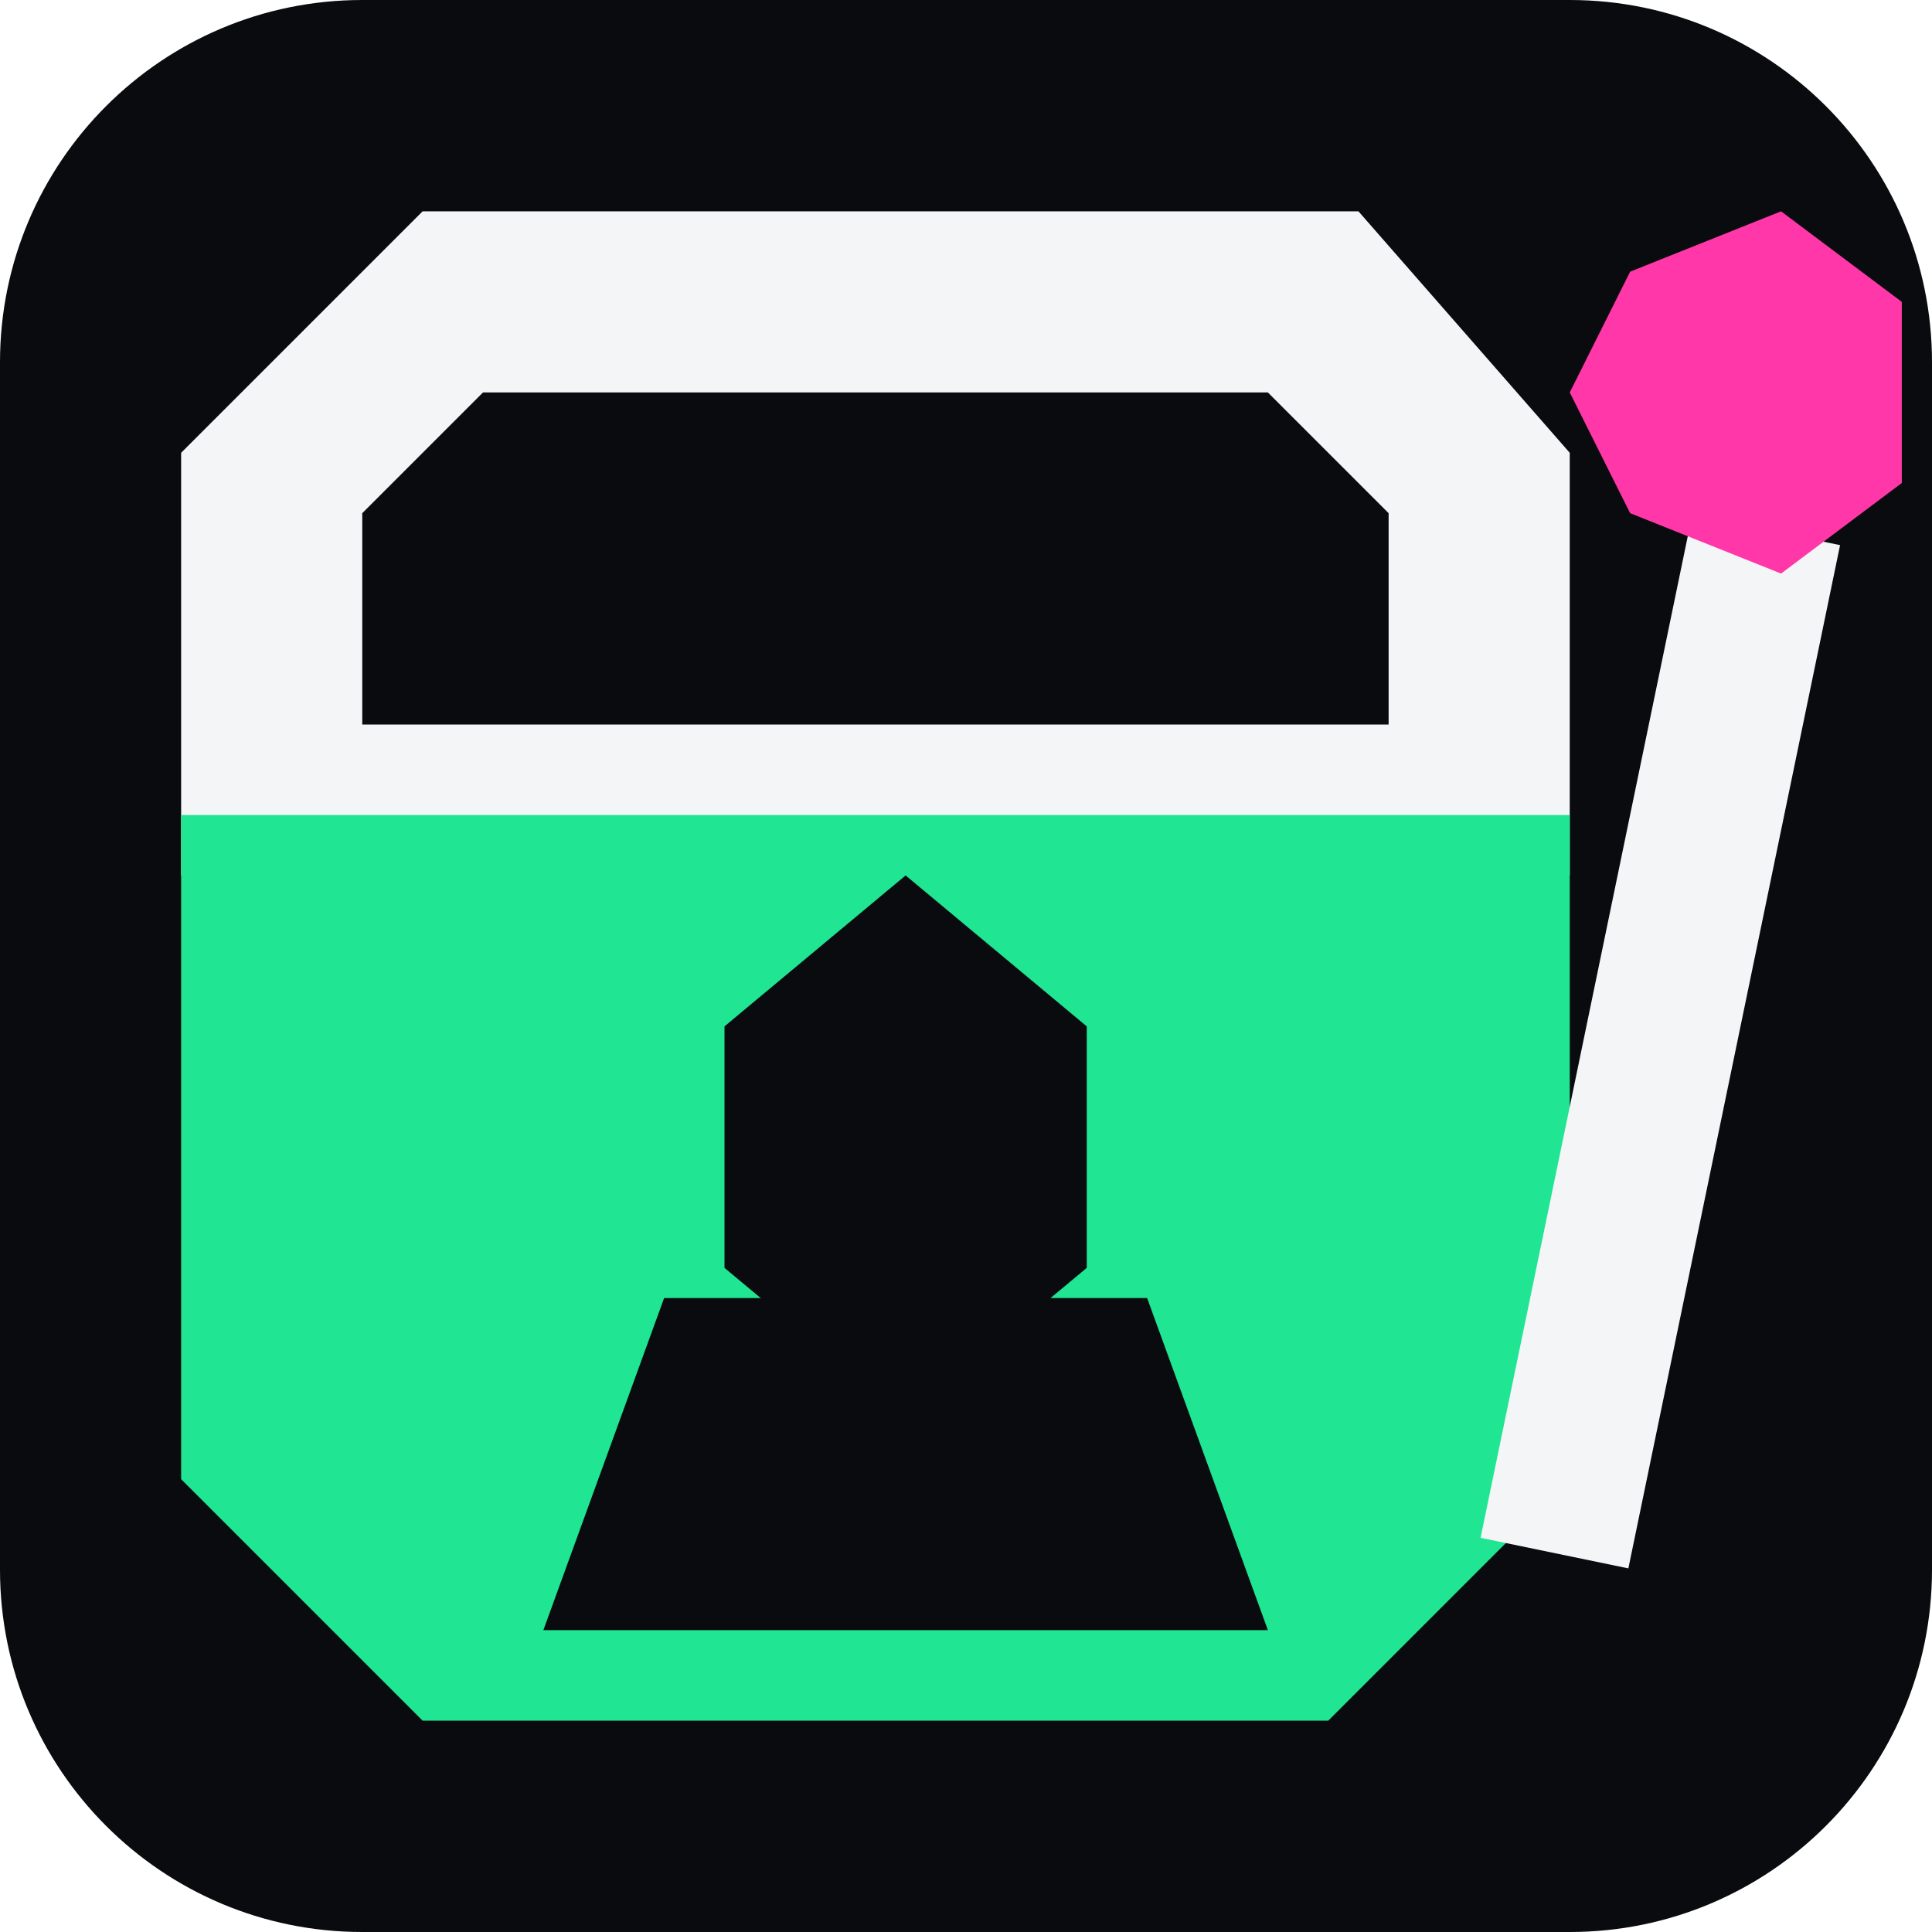
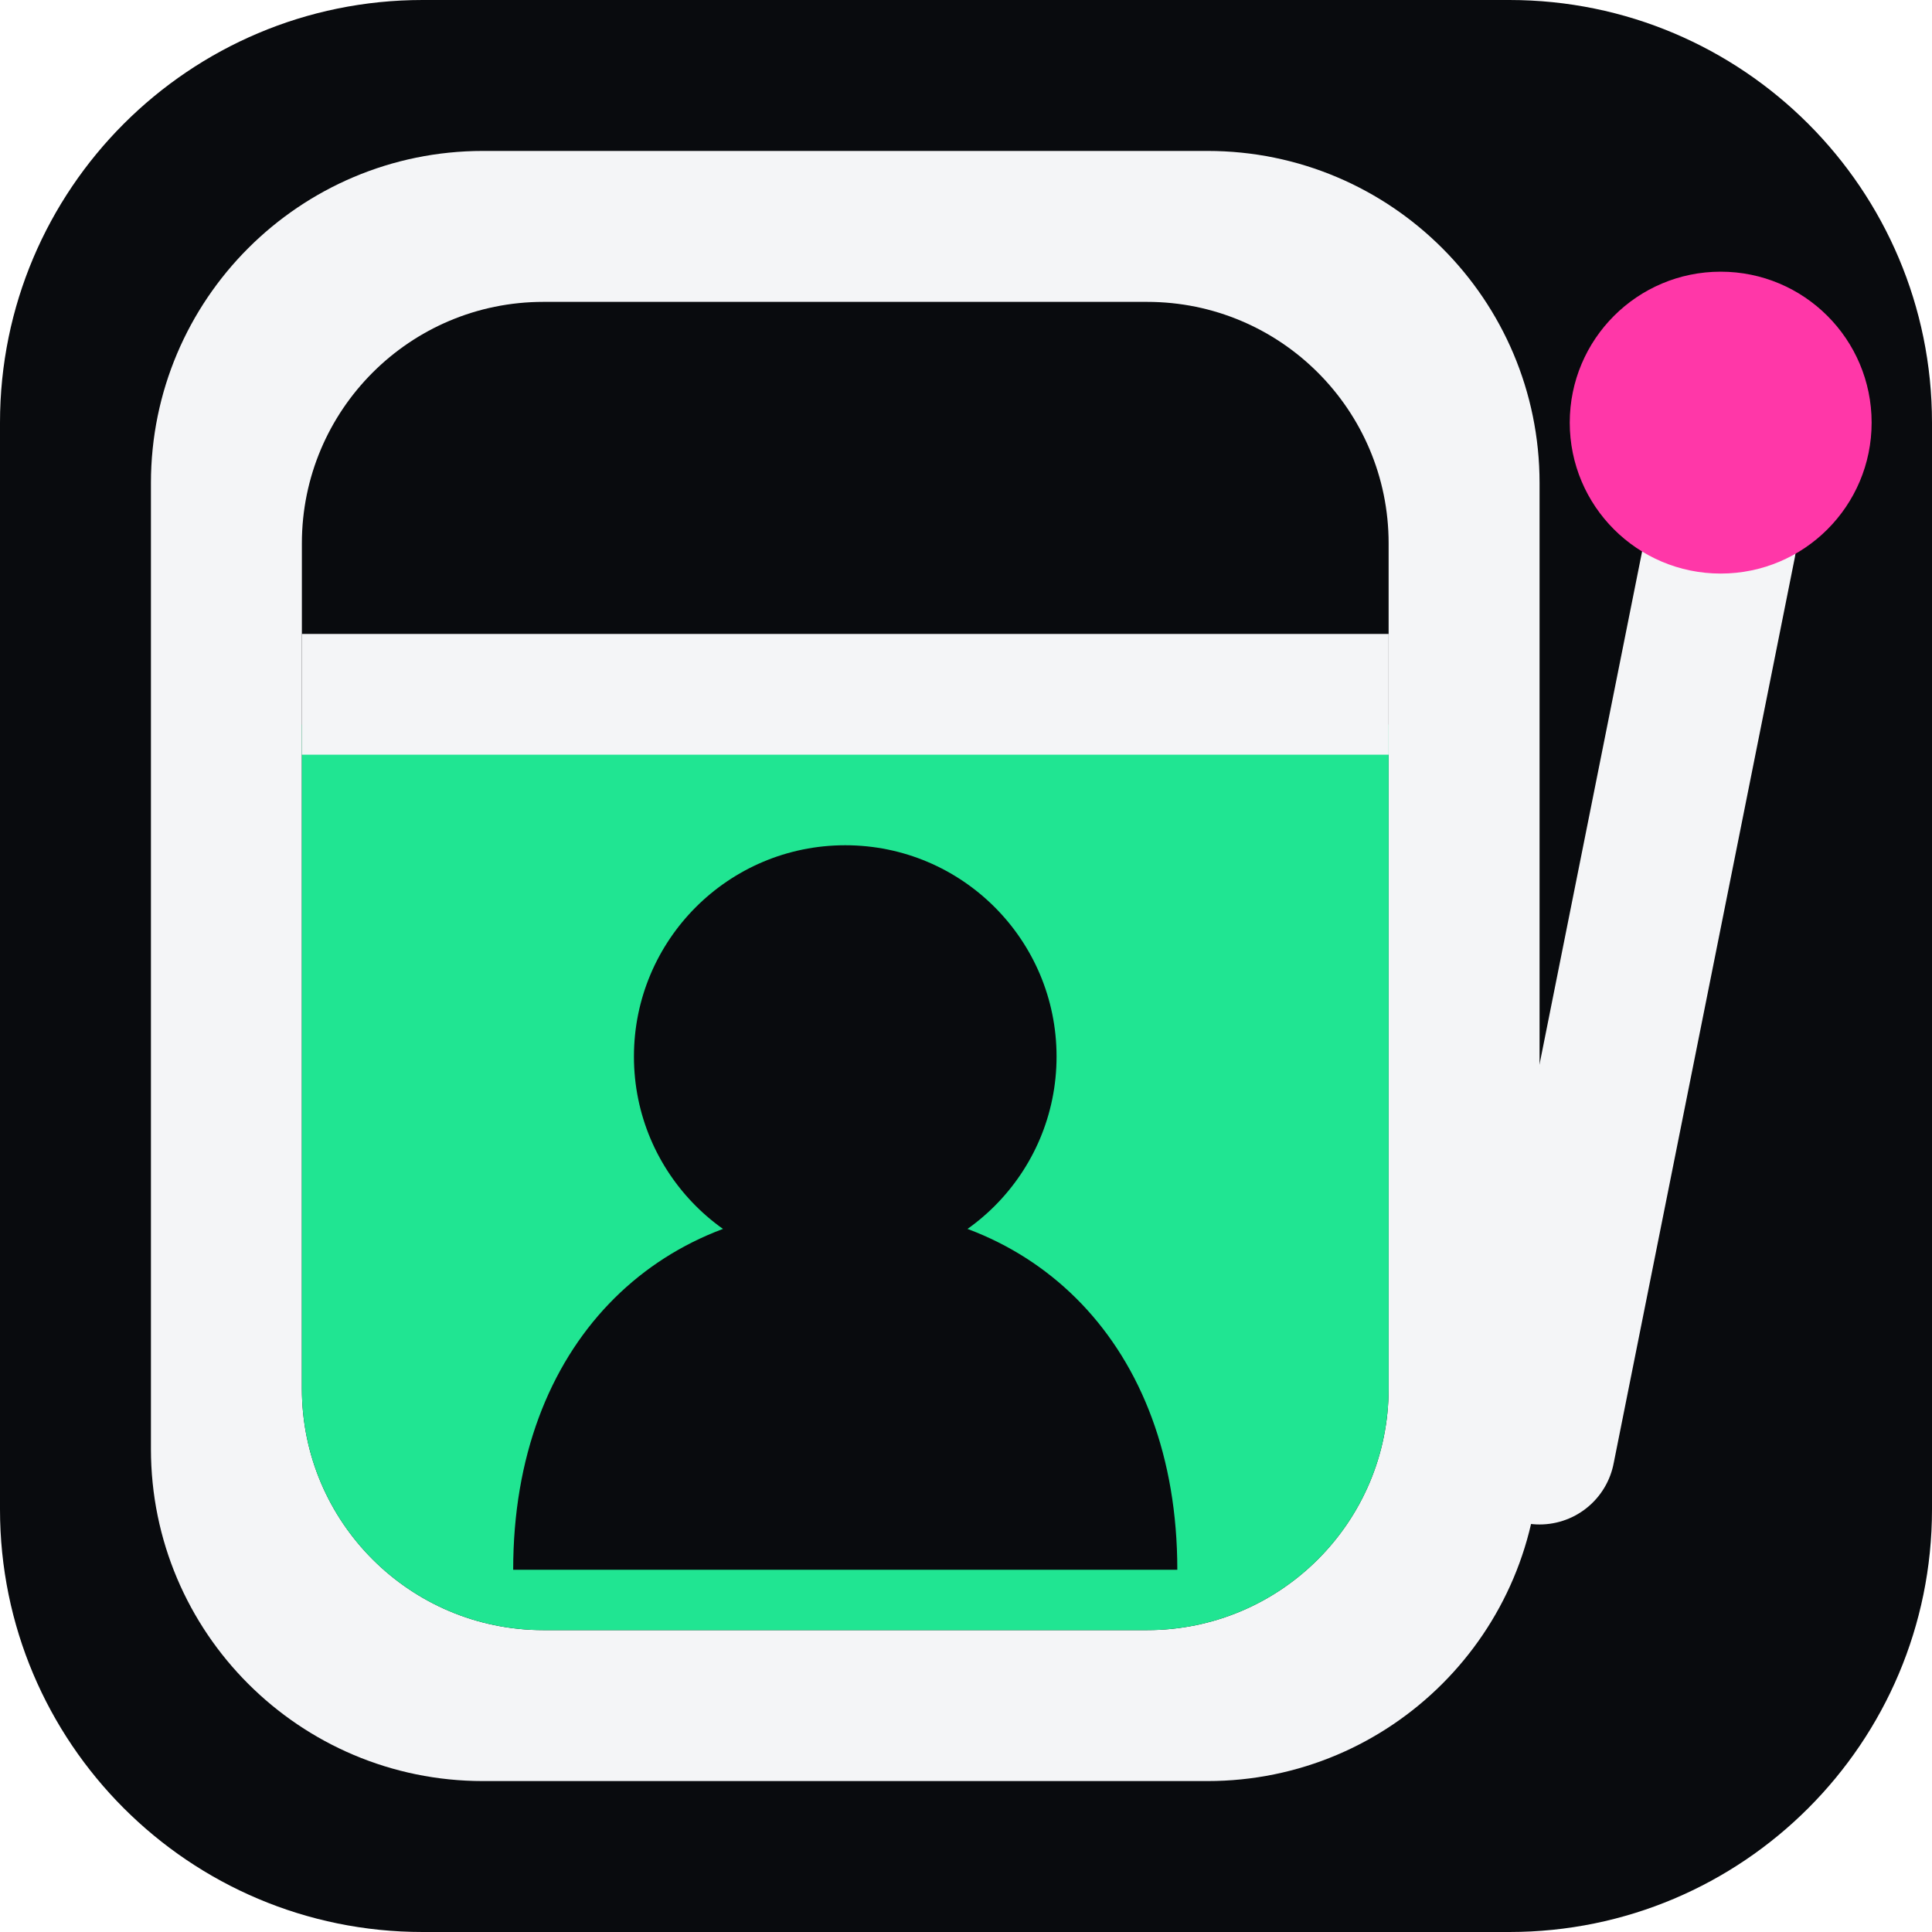
<svg xmlns="http://www.w3.org/2000/svg" viewBox="0 0 64 64">
-   <rect width="64" height="64" rx="12" fill="#090B0E" />
-   <path d="m6 15 8-8h31l7 8v14H6Z" fill="#F4F5F7" />
-   <path d="m12 17 4-4h26l4 4v7H12Z" fill="#090B0E" />
-   <path d="M6 27h46v22l-8 8H14l-8-8Z" fill="#20E592" />
-   <path d="m24 34 6-5 6 5v8l-6 5-6-5Z" fill="#090B0E" />
-   <path d="m18 54 4-11h16l4 11Z" fill="#090B0E" />
-   <path d="m52 49 6-29" fill="none" stroke="#F4F5F7" stroke-width="5" stroke-linecap="square" />
-   <path d="m54 9 5-2 4 3v6l-4 3-5-2-2-4Z" fill="#FF37A8" />
+   <defs>
+     <clipPath id="screen">
+       <rect x="10" y="10" width="36" height="44" rx="8" />
+     </clipPath>
+   </defs>
+   <rect width="64" height="64" rx="14" fill="#090B0E" />
+   <rect x="5" y="5" width="46" height="54" rx="11" fill="#F4F5F7" />
+   <g clip-path="url(#screen)">
+     <rect x="10" y="10" width="36" height="44" fill="#090B0E" />
+     <rect x="10" y="24" width="36" height="30" fill="#20E592" />
+   </g>
+   <rect x="10" y="21" width="36" height="4" fill="#F4F5F7" />
+   <circle cx="28" cy="35" r="7" fill="#090B0E" />
+   <path d="M17 52c0-7.5 4.8-12 11-12s11 4.5 11 12Z" fill="#090B0E" />
+   <path d="m51 48 6-30" fill="none" stroke="#F4F5F7" stroke-width="5" stroke-linecap="round" />
+   <circle cx="57" cy="14" r="5" fill="#FF37A8" />
</svg>
